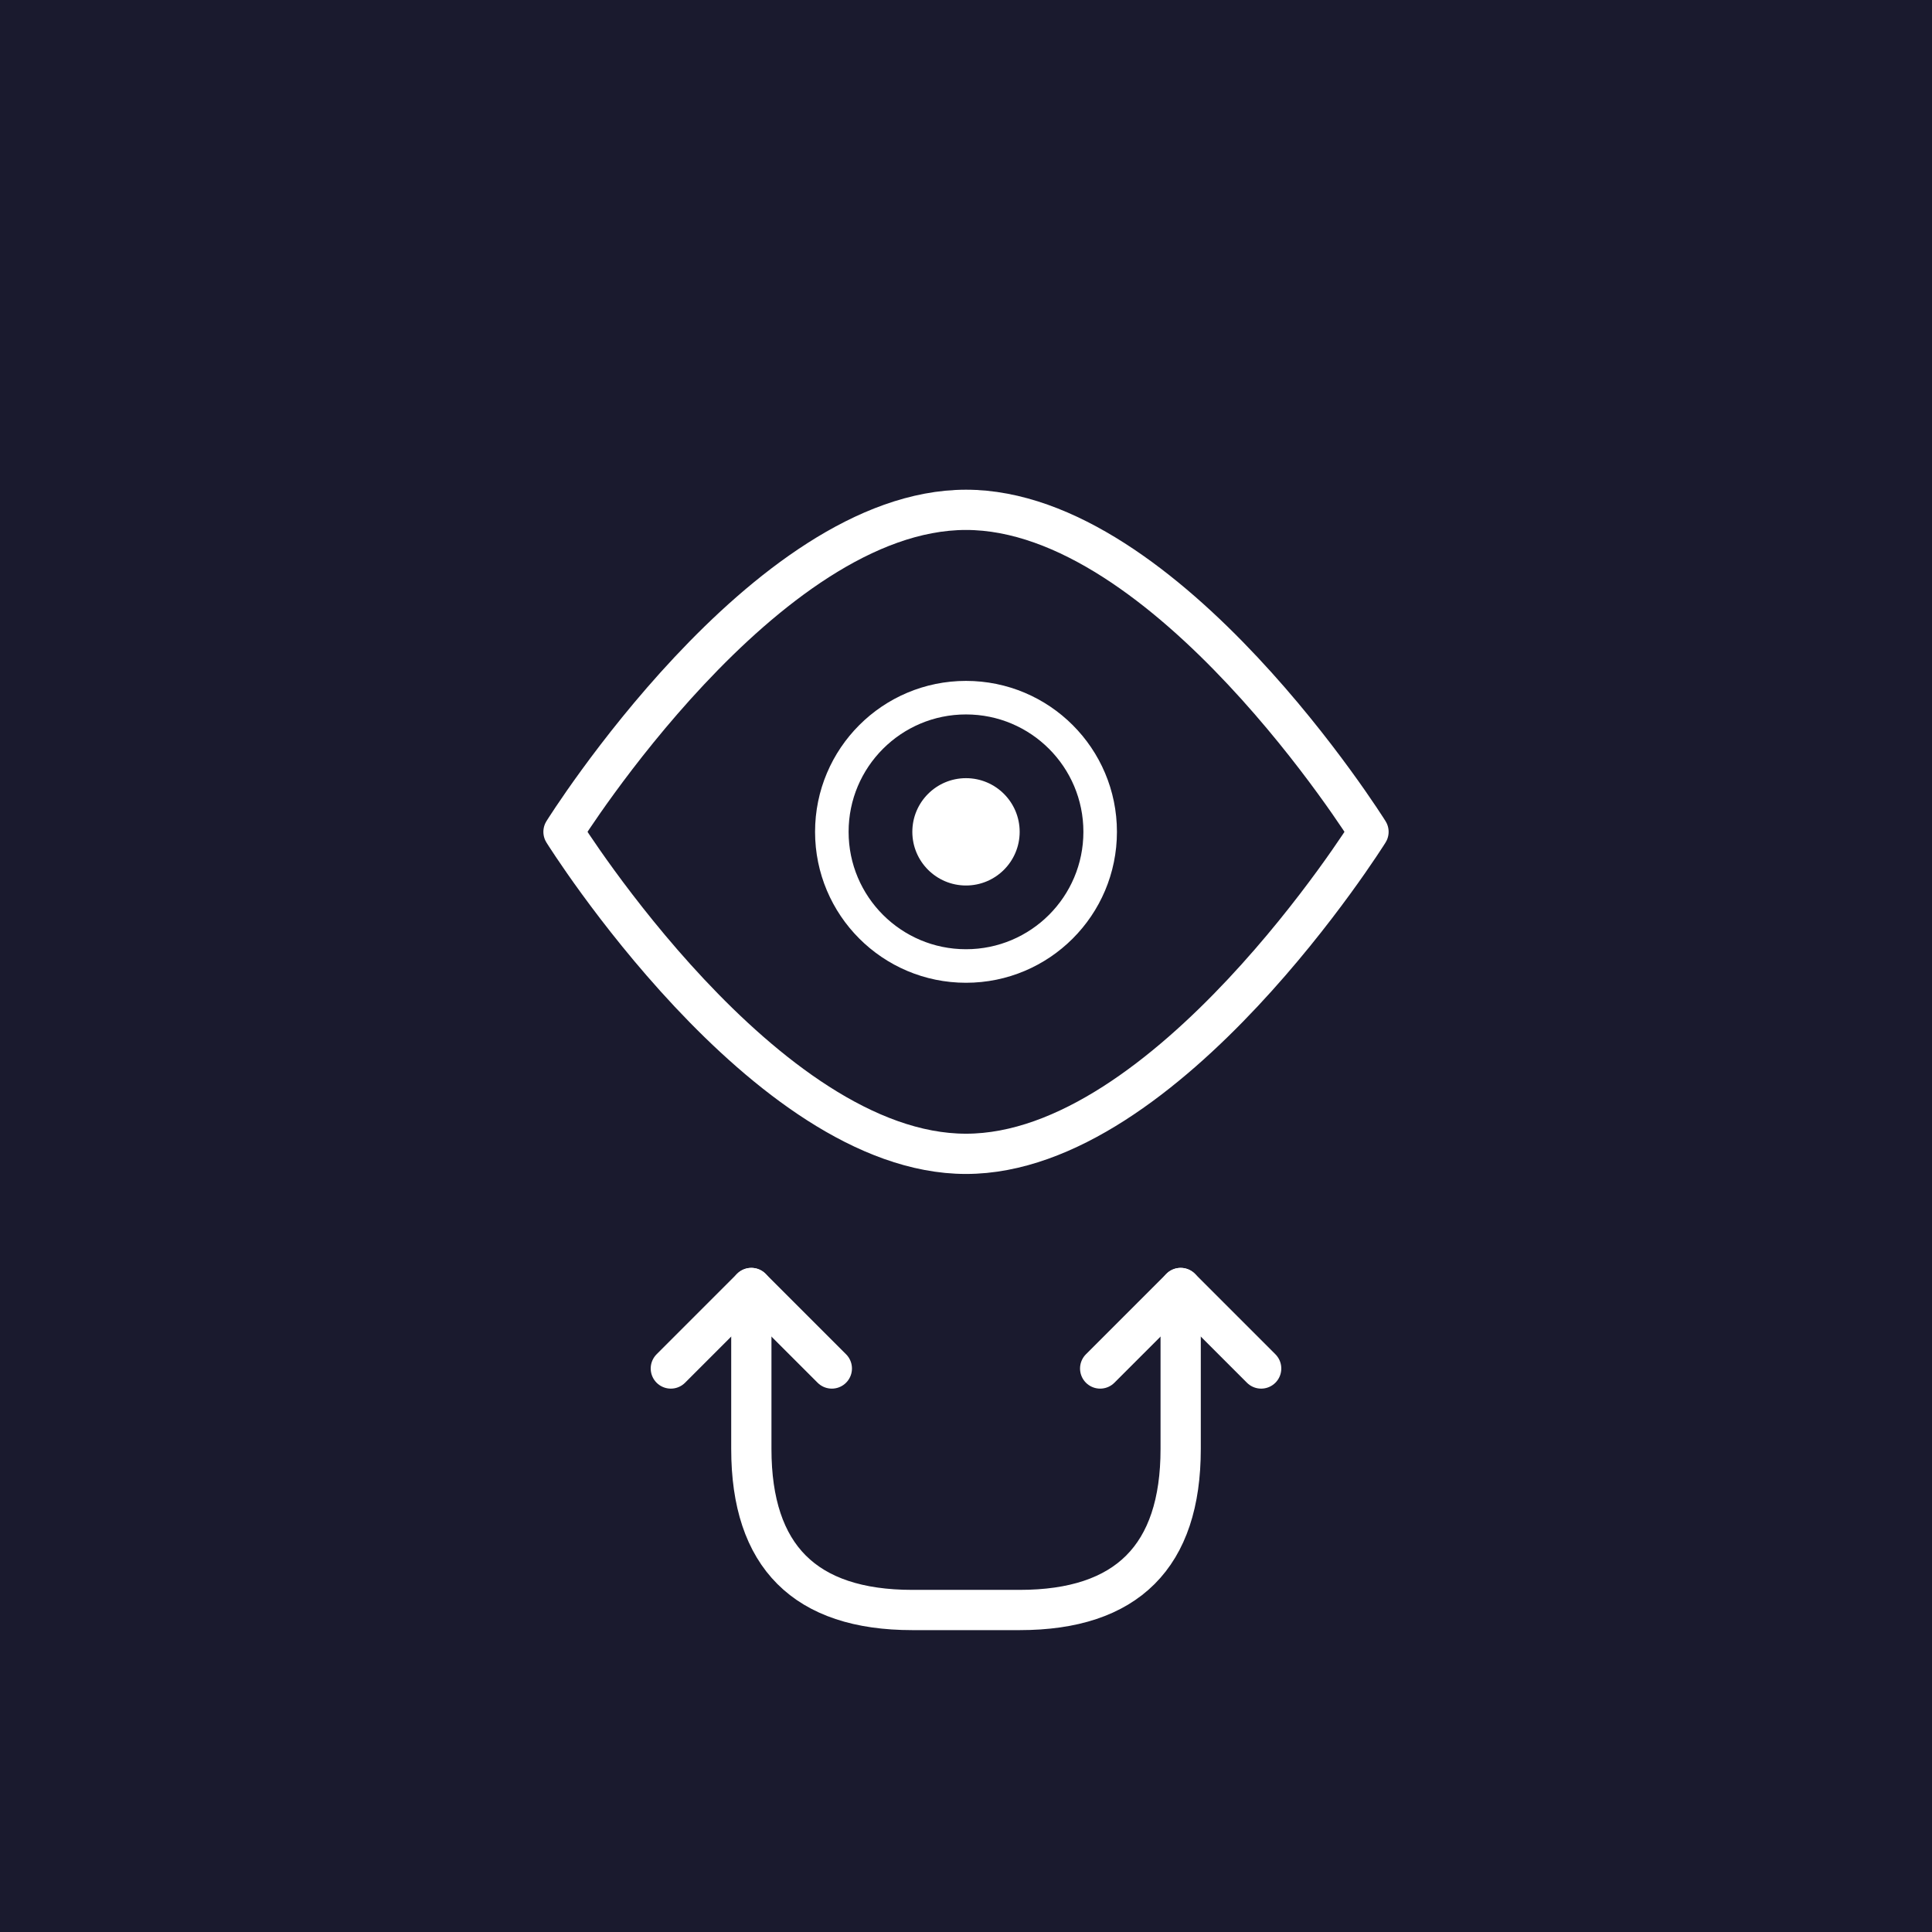
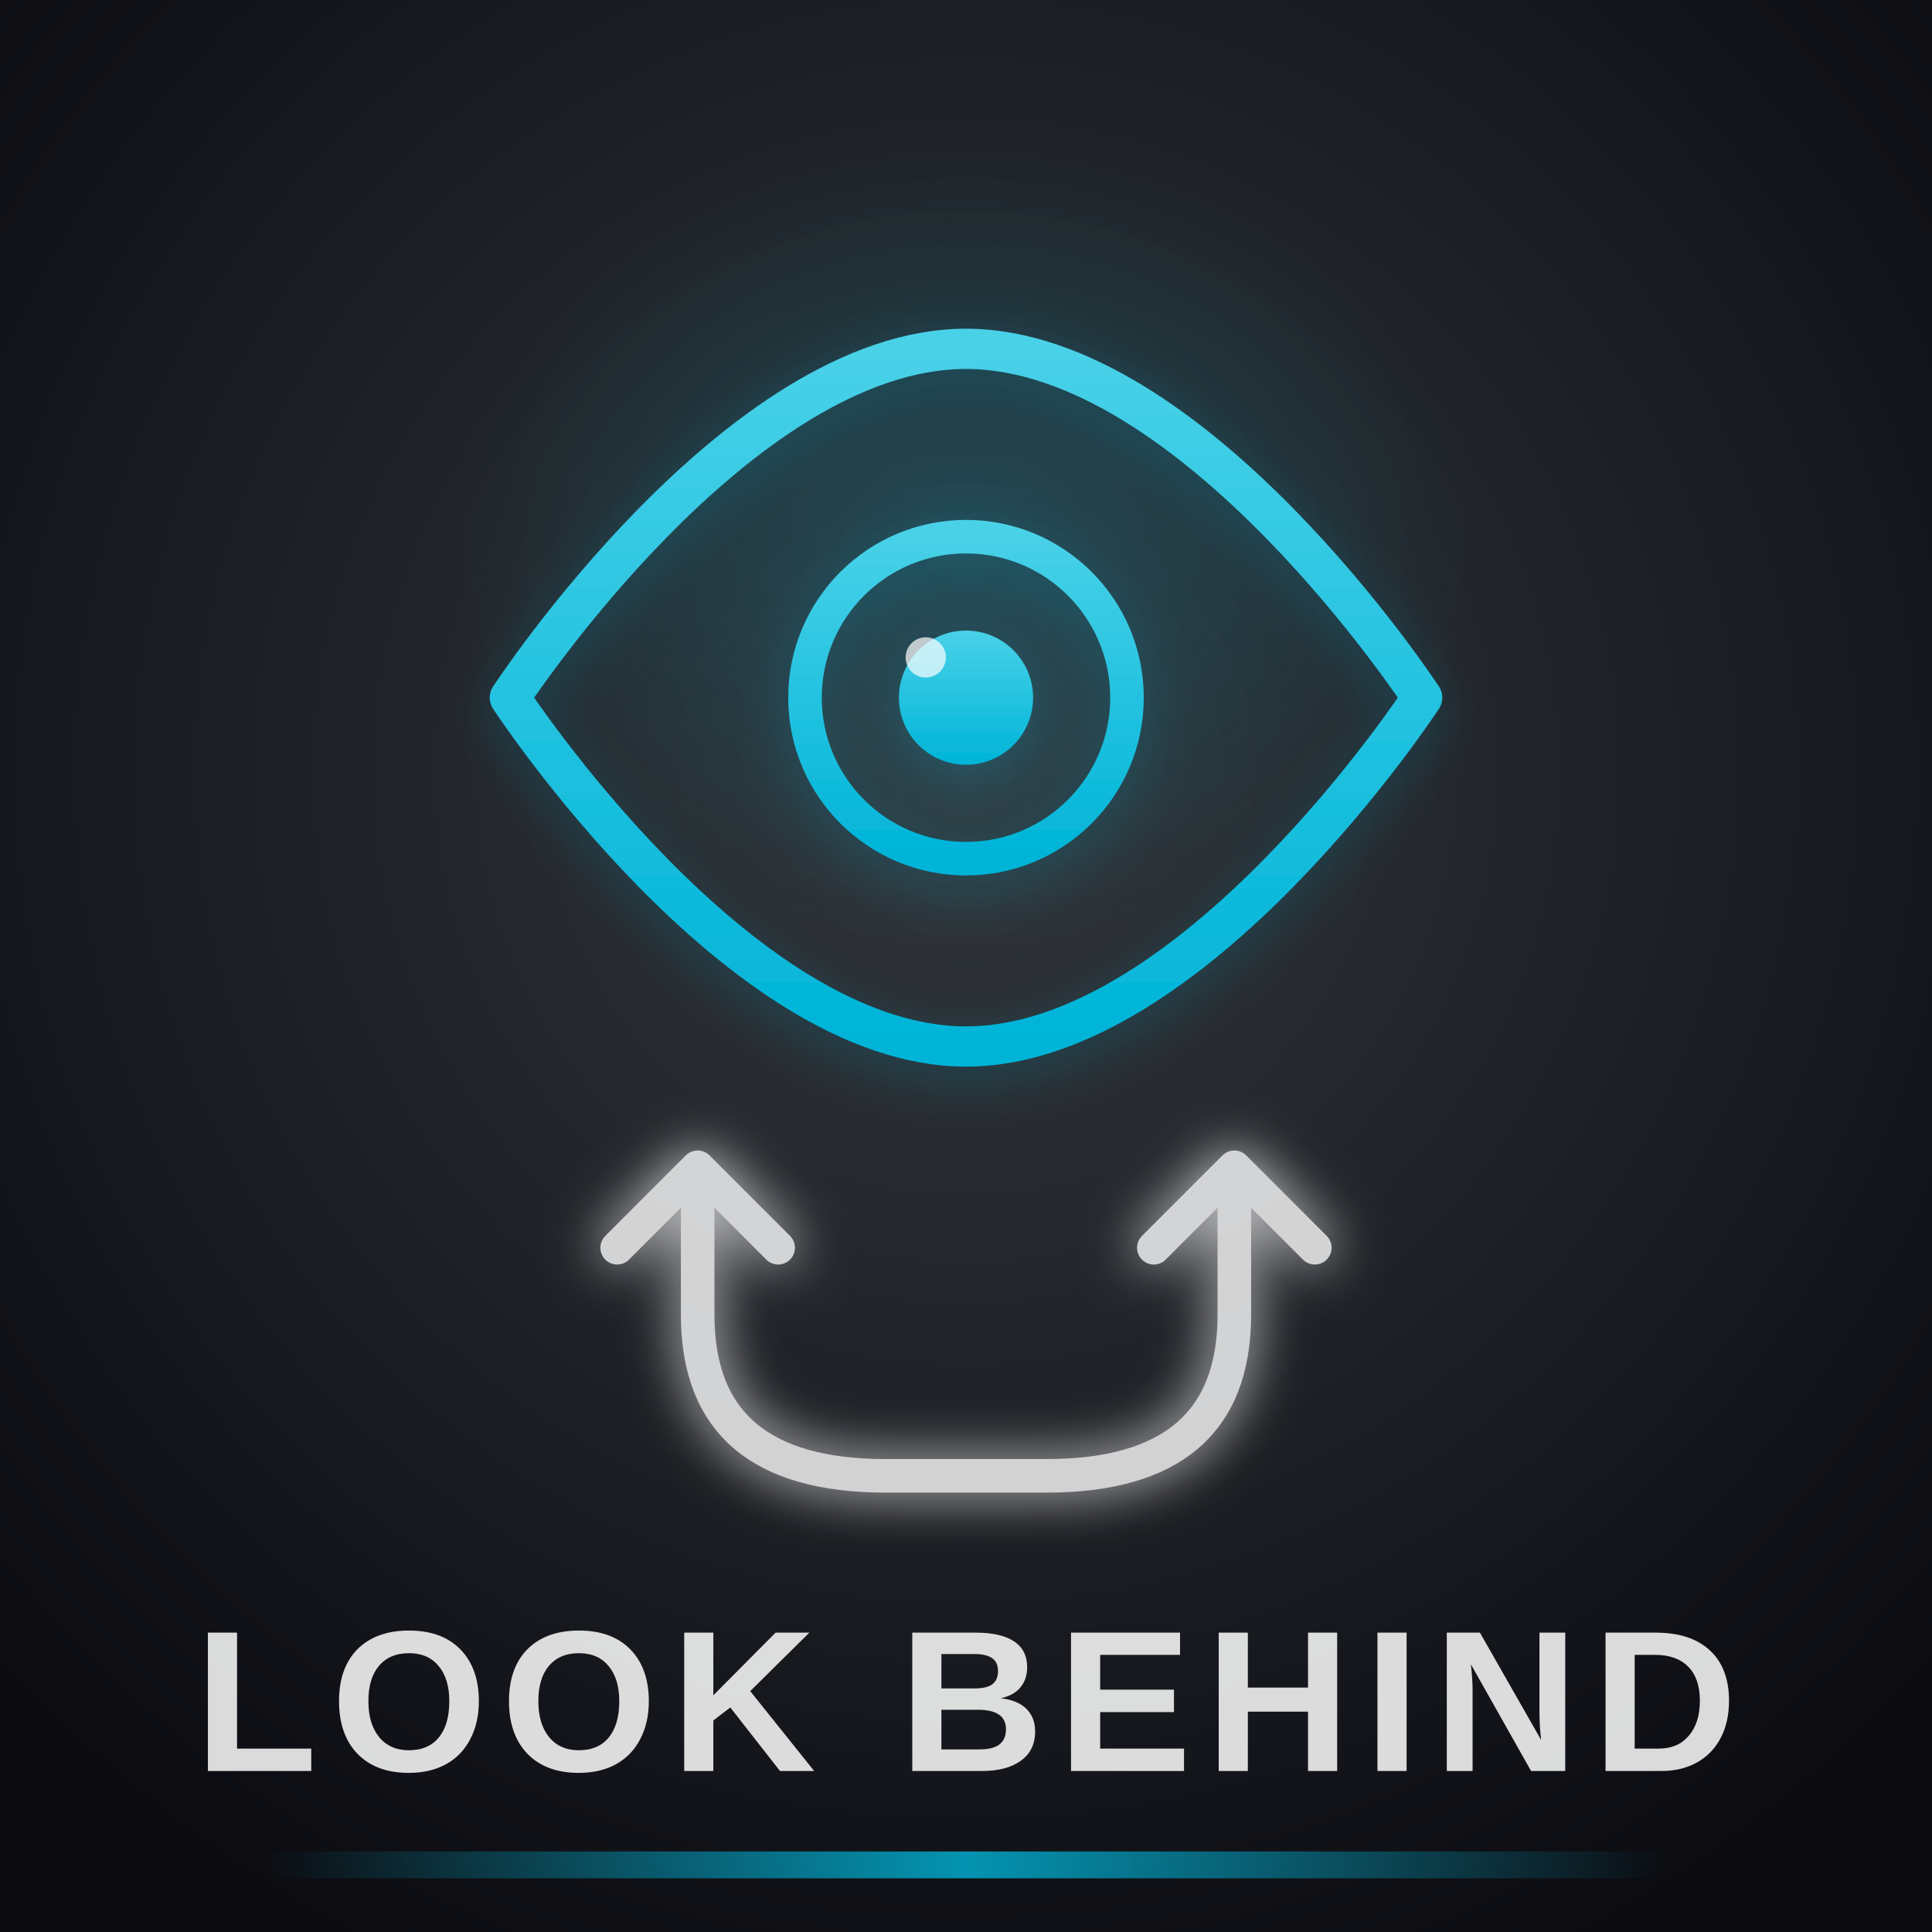
- <svg xmlns="http://www.w3.org/2000/svg" width="144" height="144" viewBox="0 0 144 144">
-   <rect width="144" height="144" fill="#1a1a2e" />
-   <path d="M42 62c0 0 15-24 30-24s30 24 30 24-15 24-30 24S42 62 42 62z" fill="none" stroke="#ffffff" stroke-width="3" stroke-linejoin="round" />
-   <circle cx="72" cy="62" r="10" fill="none" stroke="#ffffff" stroke-width="2.5" />
-   <circle cx="72" cy="62" r="4" fill="#ffffff" />
-   <path d="M56 96 L56 108 Q56 120 68 120 L76 120 Q88 120 88 108 L88 96" fill="none" stroke="#ffffff" stroke-width="3" stroke-linecap="round" stroke-linejoin="round" />
-   <polyline points="50 102 56 96 62 102" fill="none" stroke="#ffffff" stroke-width="3" stroke-linecap="round" stroke-linejoin="round" />
-   <polyline points="82 102 88 96 94 102" fill="none" stroke="#ffffff" stroke-width="3" stroke-linecap="round" stroke-linejoin="round" />
+ <svg xmlns="http://www.w3.org/2000/svg" viewBox="0 0 144 144" width="144" height="144">
+   <defs>
+     <radialGradient id="bg" cx="50%" cy="40%" r="70%">
+       <stop offset="0%" stop-color="#32373C" />
+       <stop offset="100%" stop-color="#0a0a0f" />
+     </radialGradient>
+     <radialGradient id="cyanGlow" cx="50%" cy="40%" r="40%">
+       <stop offset="0%" stop-color="#00B4D8" stop-opacity="0.2" />
+       <stop offset="100%" stop-color="#00B4D8" stop-opacity="0" />
+     </radialGradient>
+     <linearGradient id="eyeGrad" x1="0" y1="0" x2="0" y2="1">
+       <stop offset="0%" stop-color="#48D1E8" />
+       <stop offset="100%" stop-color="#00B4D8" />
+     </linearGradient>
+     <filter id="glow" x="-30%" y="-30%" width="160%" height="160%">
+       <feGaussianBlur in="SourceGraphic" stdDeviation="2" result="blur" />
+       <feMerge>
+         <feMergeNode in="blur" />
+         <feMergeNode in="SourceGraphic" />
+       </feMerge>
+     </filter>
+     <filter id="shadow" x="-10%" y="-10%" width="130%" height="130%">
+       <feDropShadow dx="0" dy="1" stdDeviation="2" flood-color="#00B4D8" flood-opacity="0.2" />
+     </filter>
+     <linearGradient id="borderAccent" x1="0" y1="0" x2="1" y2="0">
+       <stop offset="0%" stop-color="#00B4D8" stop-opacity="0" />
+       <stop offset="50%" stop-color="#00B4D8" stop-opacity="0.8" />
+       <stop offset="100%" stop-color="#00B4D8" stop-opacity="0" />
+     </linearGradient>
+   </defs>
+   <rect width="144" height="144" fill="url(#bg)" />
+   <ellipse cx="72" cy="48" rx="48" ry="38" fill="url(#cyanGlow)" />
+   <g filter="url(#shadow)">
+     <path d="M38 52c0 0 17-26 34-26s34 26 34 26-17 26-34 26S38 52 38 52z" fill="none" stroke="url(#eyeGrad)" stroke-width="3" stroke-linejoin="round" />
+     <circle cx="72" cy="52" r="12" fill="none" stroke="url(#eyeGrad)" stroke-width="2.5" />
+     <circle cx="72" cy="52" r="5" fill="url(#eyeGrad)" />
+     <circle cx="69" cy="49" r="1.5" fill="#ffffff" opacity="0.7" />
+   </g>
+   <g filter="url(#glow)" opacity="0.8">
+     <path d="M52 88 L52 98 Q52 110 66 110 L78 110 Q92 110 92 98 L92 88" fill="none" stroke="#ffffff" stroke-width="2.5" stroke-linecap="round" stroke-linejoin="round" />
+     <polyline points="46,93 52,87 58,93" fill="none" stroke="#ffffff" stroke-width="2.5" stroke-linecap="round" stroke-linejoin="round" />
+     <polyline points="86,93 92,87 98,93" fill="none" stroke="#ffffff" stroke-width="2.5" stroke-linecap="round" stroke-linejoin="round" />
+   </g>
+   <rect x="20" y="138" width="104" height="2" rx="1" fill="url(#borderAccent)" />
+   <text x="72" y="132" text-anchor="middle" font-family="'Segoe UI', Arial, sans-serif" font-size="15" font-weight="700" fill="#ffffff" opacity="0.85" letter-spacing="1">LOOK BEHIND</text>
</svg>
